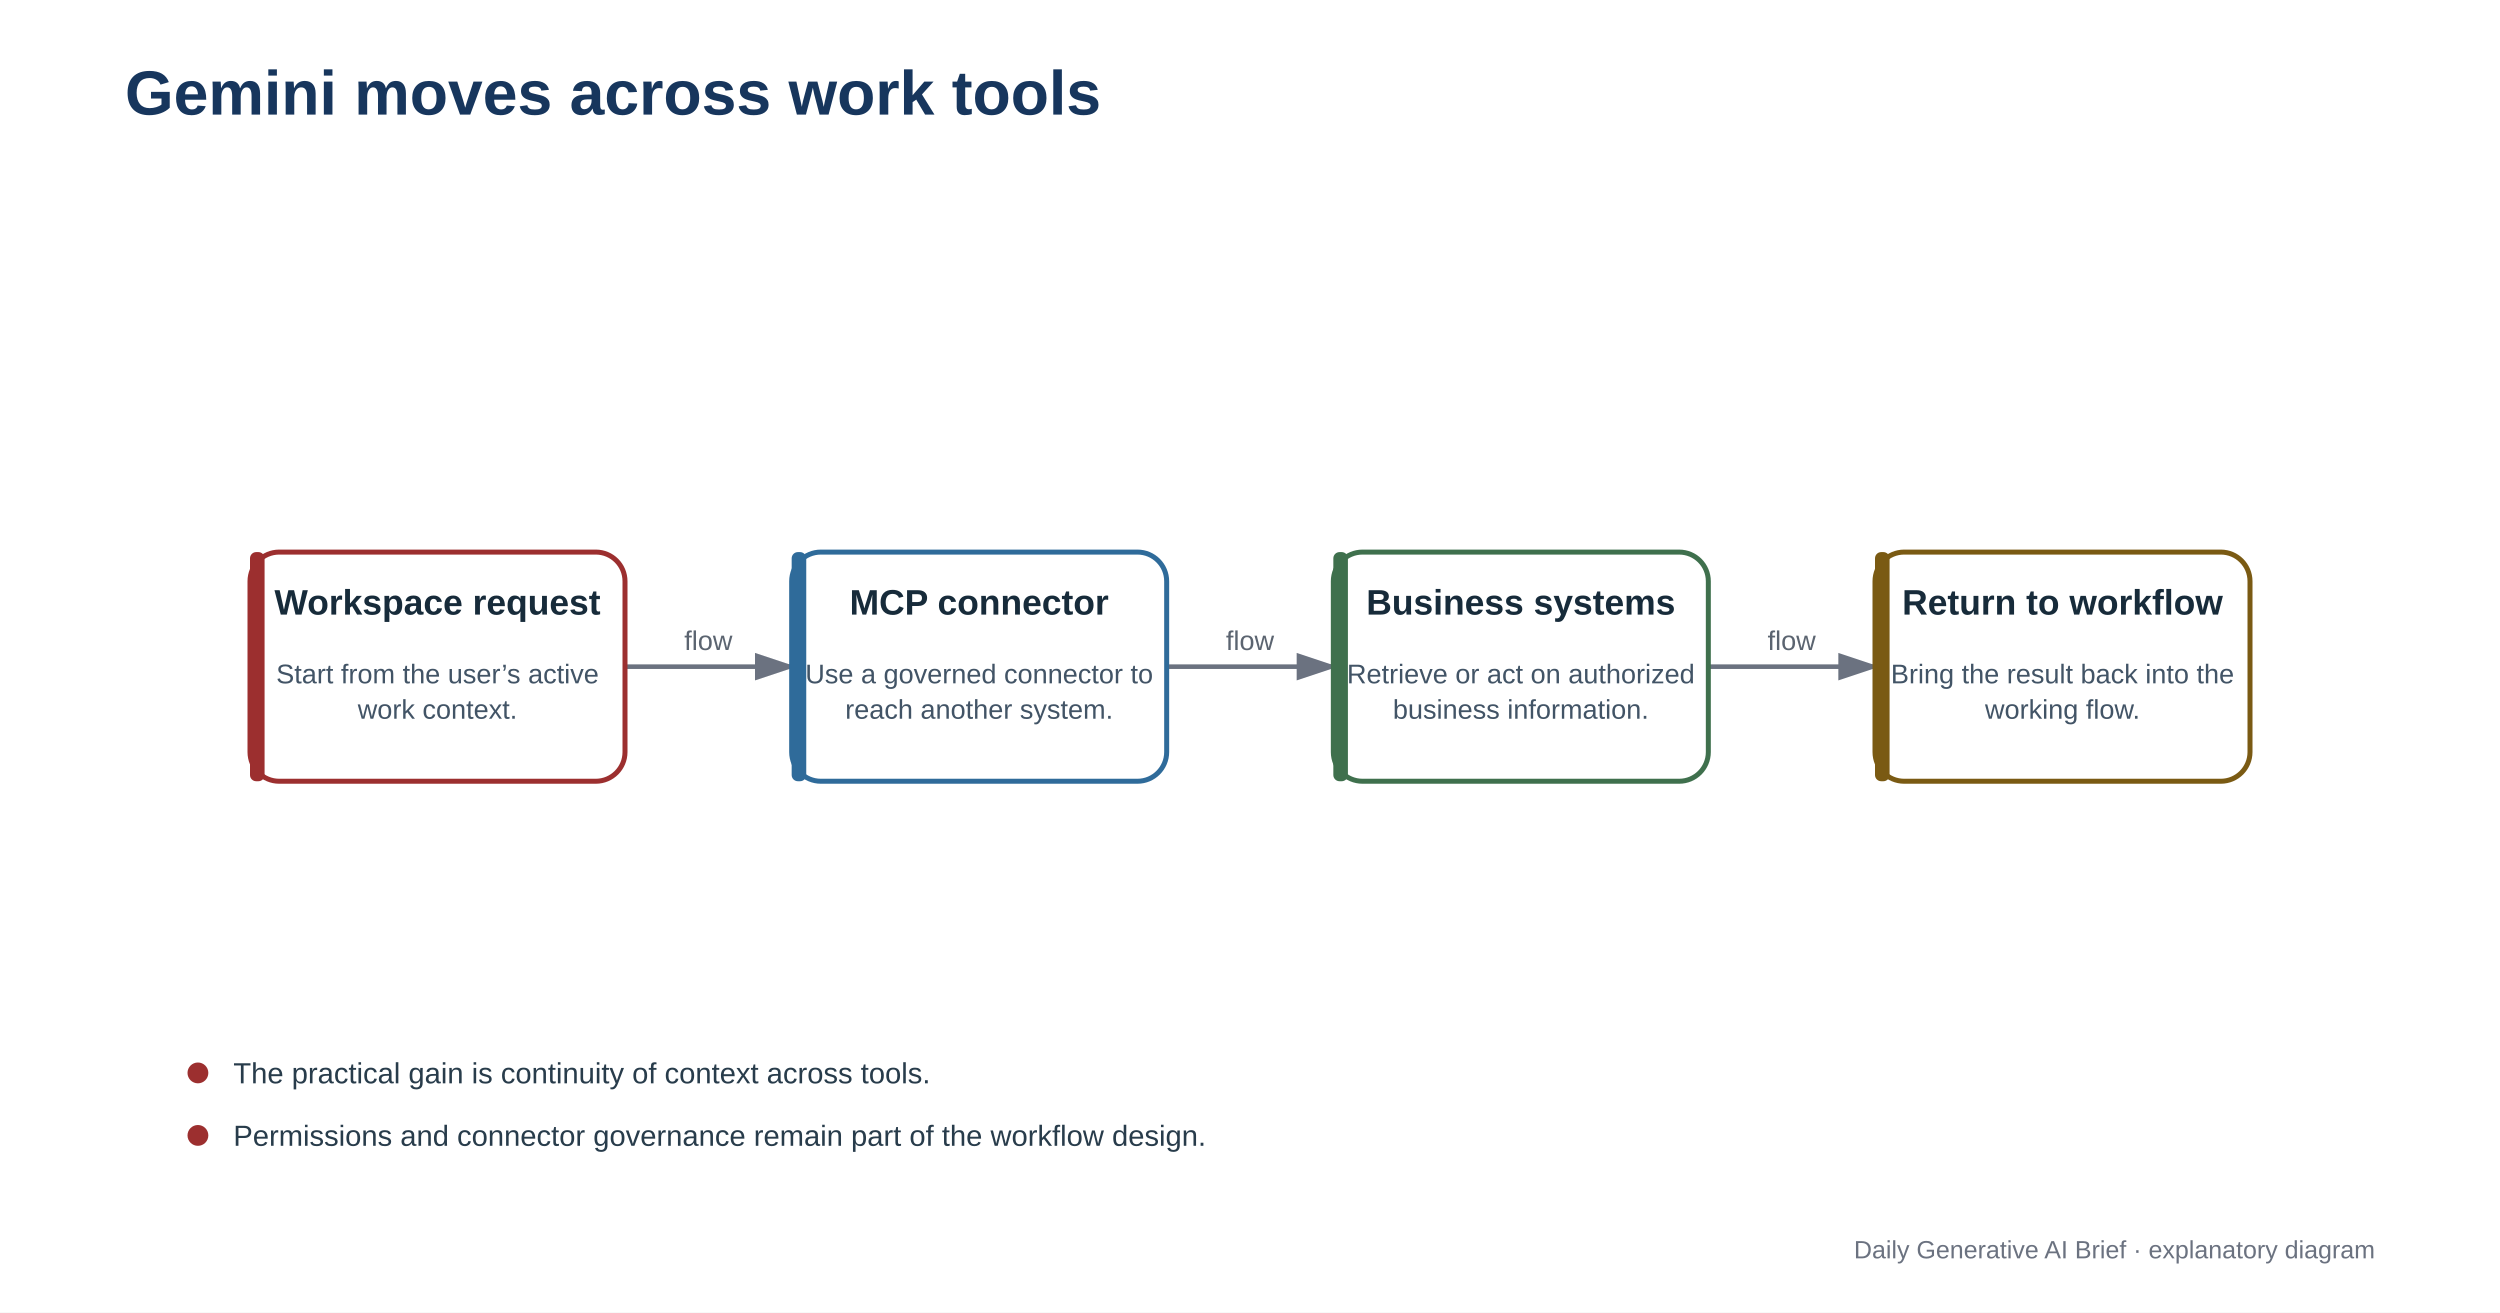
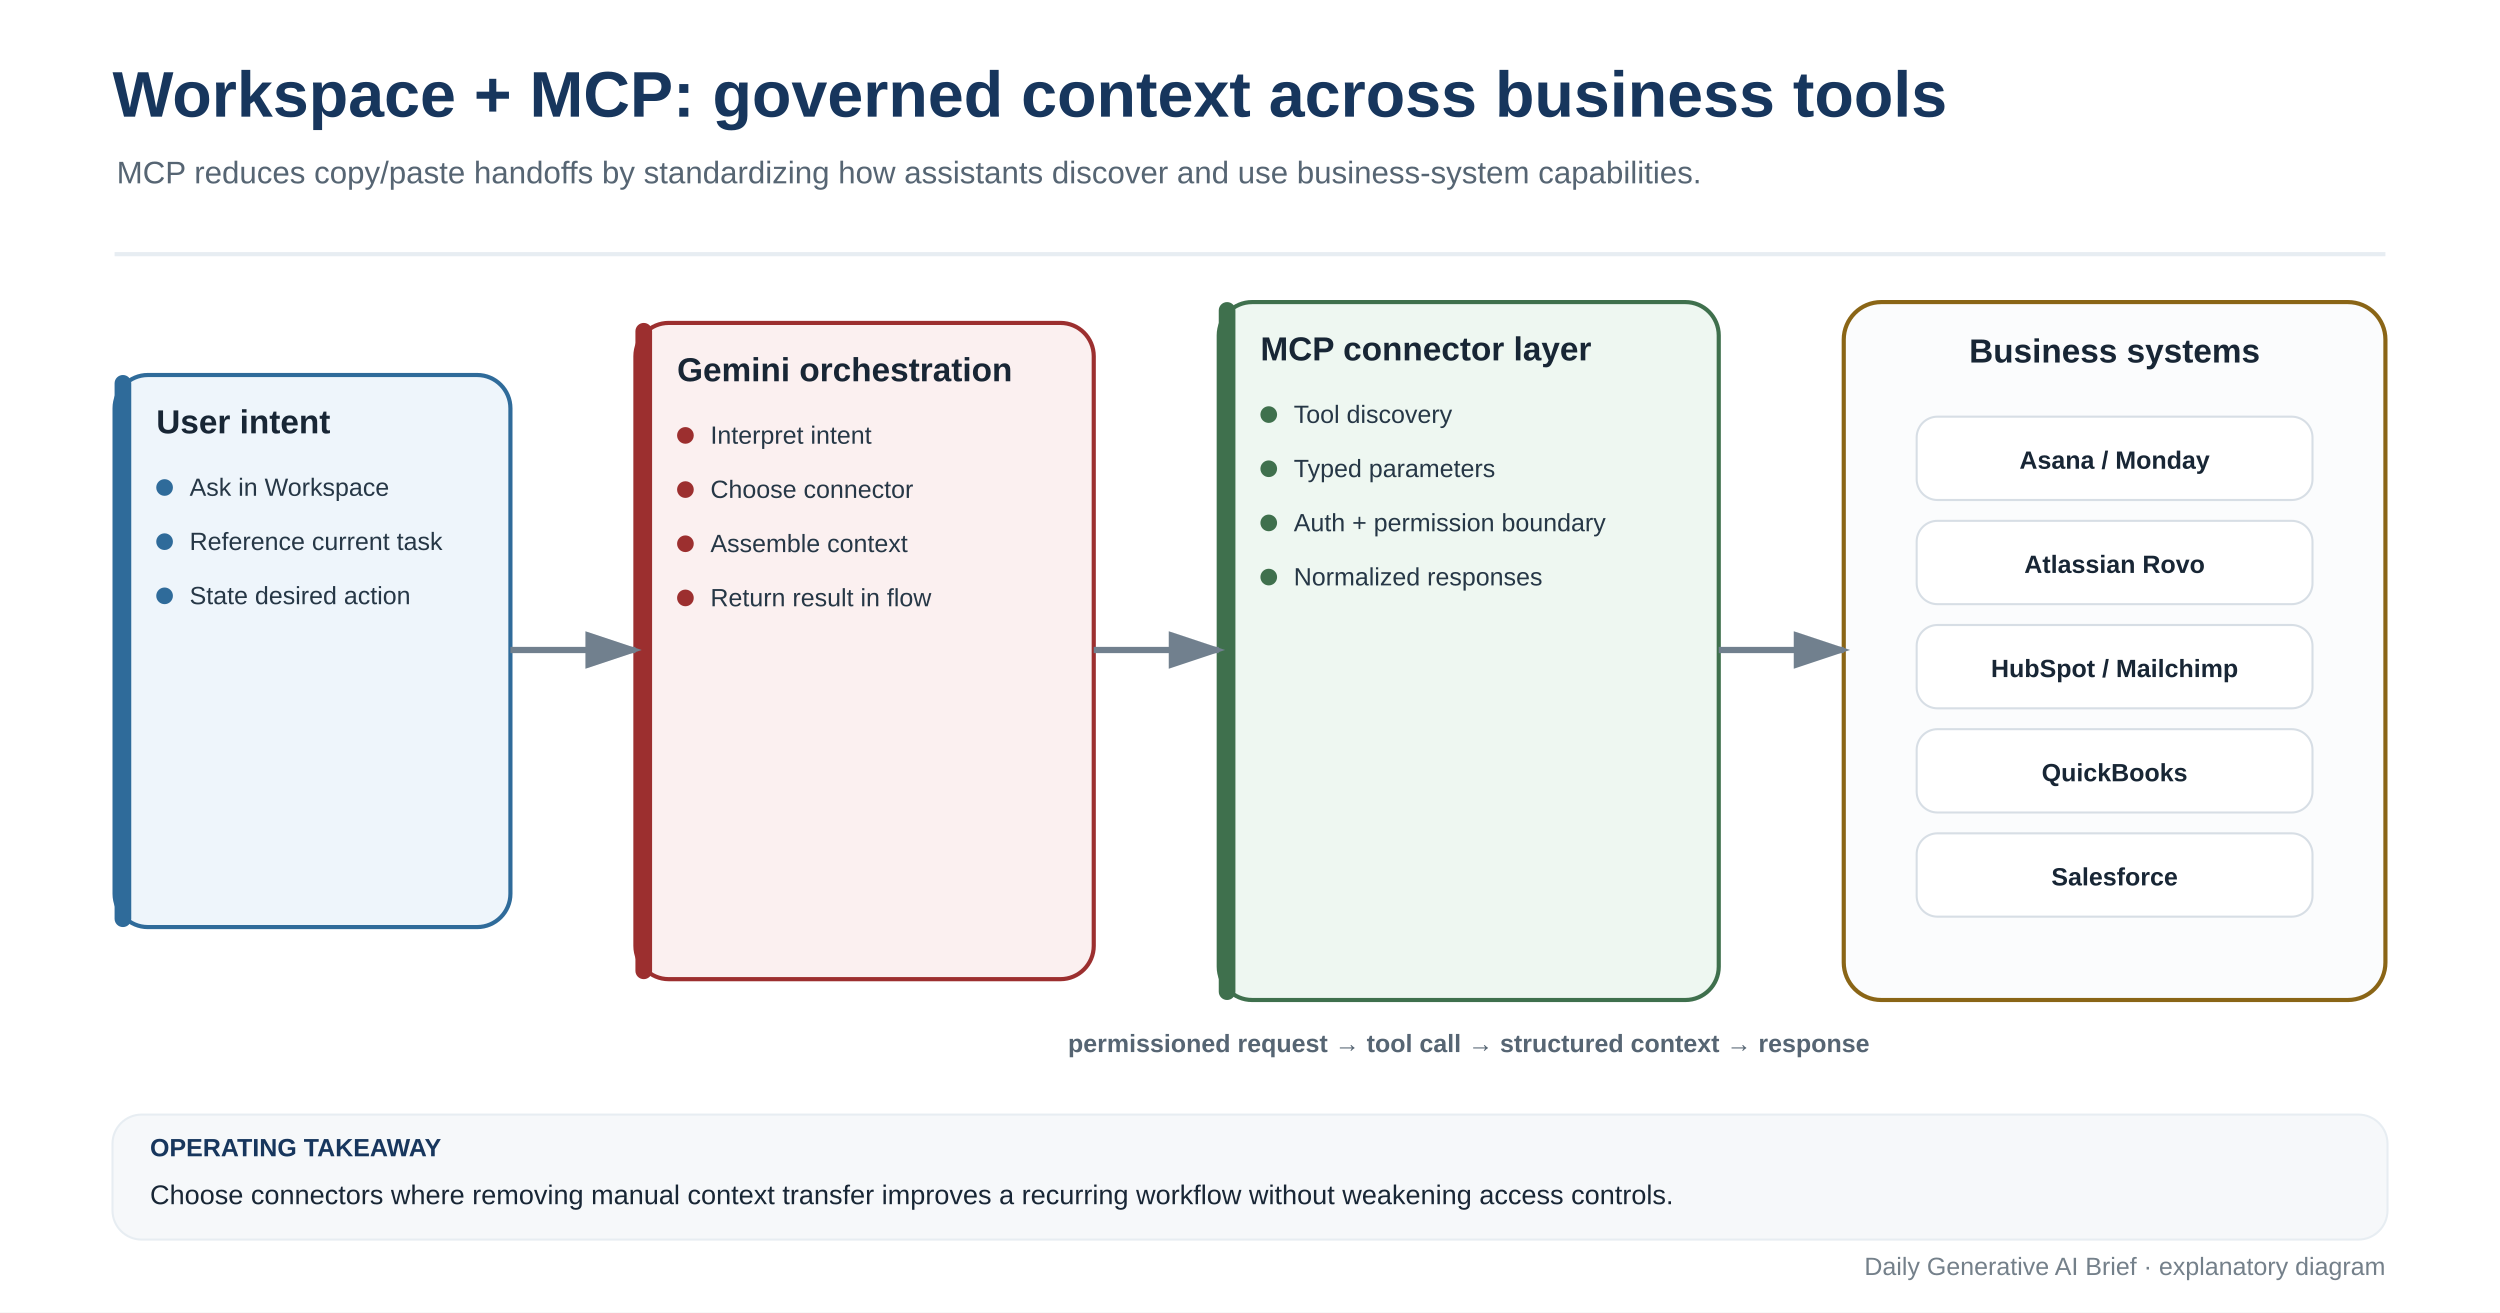
- <svg xmlns="http://www.w3.org/2000/svg" width="1200" height="630" viewBox="0 0 1200 630" role="img" aria-label="Four-step diagram showing a Workspace request, MCP connectors, external business systems, and returned context inside the user workflow.">
+ <svg xmlns="http://www.w3.org/2000/svg" width="1200" height="630" viewBox="0 0 1200 630" role="img" aria-label="Detailed governed connector diagram showing Workspace user intent, Gemini orchestration, an MCP connector layer, and multiple business systems.">
  <rect width="1200" height="630" fill="#ffffff" />
  <defs>
    <marker id="arrow" markerWidth="10" markerHeight="10" refX="8" refY="3" orient="auto">
-       <path d="M0,0 L0,6 L9,3 z" fill="#6b7280" />
+       <path d="M0,0 L0,6 L9,3 z" fill="#71808e" />
    </marker>
  </defs>
-   <text x="60" y="55" text-anchor="start" font-family="Arial,Helvetica,sans-serif" font-size="30" font-weight="700" fill="#17365d">Gemini moves across work tools</text>
-   <path d="M300.0,320.0 L380.0,320.0" stroke="#6b7280" stroke-width="2.2" fill="none" marker-end="url(#arrow)" />
-   <text x="340" y="312" text-anchor="middle" font-family="Arial,Helvetica,sans-serif" font-size="13" font-weight="400" fill="#5b6470">flow</text>
-   <path d="M560.0,320.0 L640.0,320.0" stroke="#6b7280" stroke-width="2.2" fill="none" marker-end="url(#arrow)" />
-   <text x="600" y="312" text-anchor="middle" font-family="Arial,Helvetica,sans-serif" font-size="13" font-weight="400" fill="#5b6470">flow</text>
-   <path d="M820.0,320.0 L900.0,320.0" stroke="#6b7280" stroke-width="2.2" fill="none" marker-end="url(#arrow)" />
-   <text x="860" y="312" text-anchor="middle" font-family="Arial,Helvetica,sans-serif" font-size="13" font-weight="400" fill="#5b6470">flow</text>
+   <text x="54" y="56" font-family="Arial,Helvetica,sans-serif" font-size="31" font-weight="700" fill="#17365d">Workspace + MCP: governed context across business tools</text>
+   <text x="56" y="88" text-anchor="start" font-family="Arial,Helvetica,sans-serif" font-size="15" font-weight="400" fill="#566573">MCP reduces copy/paste handoffs by standardizing how assistants discover and use business-system capabilities.</text>
+   <line x1="55" y1="122" x2="1145" y2="122" stroke="#e7edf2" stroke-width="2" />
  <g>
-     <rect x="120" y="265" width="180" height="110" rx="14" fill="#ffffff" stroke="#9c2f2f" stroke-width="2.4" />
-     <rect x="120" y="265" width="7" height="110" rx="3" fill="#9c2f2f" />
-     <text x="210" y="295" text-anchor="middle" font-family="Arial,Helvetica,sans-serif" font-size="17" font-weight="700" fill="#172b3a">Workspace request</text>
-     <text x="210" y="328" text-anchor="middle" font-family="Arial,Helvetica,sans-serif" font-size="13" font-weight="400" fill="#425466">Start from the user’s active</text>
-     <text x="210" y="345" text-anchor="middle" font-family="Arial,Helvetica,sans-serif" font-size="13" font-weight="400" fill="#425466">work context.</text>
+     <rect x="55" y="180" width="190" height="265" rx="16" fill="#eef5fb" stroke="#2f6b9a" stroke-width="2" />
+     <rect x="55" y="180" width="8" height="265" rx="4" fill="#2f6b9a" />
+     <text x="75" y="208" text-anchor="start" font-family="Arial,Helvetica,sans-serif" font-size="16" font-weight="700" fill="#182635">User intent</text>
+     <circle cx="79" cy="234" r="4" fill="#2f6b9a" />
+     <text x="91" y="238" text-anchor="start" font-family="Arial,Helvetica,sans-serif" font-size="12" font-weight="400" fill="#263746">Ask in Workspace</text>
+     <circle cx="79" cy="260" r="4" fill="#2f6b9a" />
+     <text x="91" y="264" text-anchor="start" font-family="Arial,Helvetica,sans-serif" font-size="12" font-weight="400" fill="#263746">Reference current task</text>
+     <circle cx="79" cy="286" r="4" fill="#2f6b9a" />
+     <text x="91" y="290" text-anchor="start" font-family="Arial,Helvetica,sans-serif" font-size="12" font-weight="400" fill="#263746">State desired action</text>
  </g>
  <g>
-     <rect x="380" y="265" width="180" height="110" rx="14" fill="#ffffff" stroke="#2f6b9a" stroke-width="2.4" />
-     <rect x="380" y="265" width="7" height="110" rx="3" fill="#2f6b9a" />
-     <text x="470" y="295" text-anchor="middle" font-family="Arial,Helvetica,sans-serif" font-size="17" font-weight="700" fill="#172b3a">MCP connector</text>
-     <text x="470" y="328" text-anchor="middle" font-family="Arial,Helvetica,sans-serif" font-size="13" font-weight="400" fill="#425466">Use a governed connector to</text>
-     <text x="470" y="345" text-anchor="middle" font-family="Arial,Helvetica,sans-serif" font-size="13" font-weight="400" fill="#425466">reach another system.</text>
+     <rect x="305" y="155" width="220" height="315" rx="16" fill="#fbf0f0" stroke="#9c2f2f" stroke-width="2" />
+     <rect x="305" y="155" width="8" height="315" rx="4" fill="#9c2f2f" />
+     <text x="325" y="183" text-anchor="start" font-family="Arial,Helvetica,sans-serif" font-size="16" font-weight="700" fill="#182635">Gemini orchestration</text>
+     <circle cx="329" cy="209" r="4" fill="#9c2f2f" />
+     <text x="341" y="213" text-anchor="start" font-family="Arial,Helvetica,sans-serif" font-size="12" font-weight="400" fill="#263746">Interpret intent</text>
+     <circle cx="329" cy="235" r="4" fill="#9c2f2f" />
+     <text x="341" y="239" text-anchor="start" font-family="Arial,Helvetica,sans-serif" font-size="12" font-weight="400" fill="#263746">Choose connector</text>
+     <circle cx="329" cy="261" r="4" fill="#9c2f2f" />
+     <text x="341" y="265" text-anchor="start" font-family="Arial,Helvetica,sans-serif" font-size="12" font-weight="400" fill="#263746">Assemble context</text>
+     <circle cx="329" cy="287" r="4" fill="#9c2f2f" />
+     <text x="341" y="291" text-anchor="start" font-family="Arial,Helvetica,sans-serif" font-size="12" font-weight="400" fill="#263746">Return result in flow</text>
  </g>
  <g>
-     <rect x="640" y="265" width="180" height="110" rx="14" fill="#ffffff" stroke="#3f704d" stroke-width="2.4" />
-     <rect x="640" y="265" width="7" height="110" rx="3" fill="#3f704d" />
-     <text x="730" y="295" text-anchor="middle" font-family="Arial,Helvetica,sans-serif" font-size="17" font-weight="700" fill="#172b3a">Business systems</text>
-     <text x="730" y="328" text-anchor="middle" font-family="Arial,Helvetica,sans-serif" font-size="13" font-weight="400" fill="#425466">Retrieve or act on authorized</text>
-     <text x="730" y="345" text-anchor="middle" font-family="Arial,Helvetica,sans-serif" font-size="13" font-weight="400" fill="#425466">business information.</text>
+     <rect x="585" y="145" width="240" height="335" rx="16" fill="#eef7f1" stroke="#3f704d" stroke-width="2" />
+     <rect x="585" y="145" width="8" height="335" rx="4" fill="#3f704d" />
+     <text x="605" y="173" text-anchor="start" font-family="Arial,Helvetica,sans-serif" font-size="16" font-weight="700" fill="#182635">MCP connector layer</text>
+     <circle cx="609" cy="199" r="4" fill="#3f704d" />
+     <text x="621" y="203" text-anchor="start" font-family="Arial,Helvetica,sans-serif" font-size="12" font-weight="400" fill="#263746">Tool discovery</text>
+     <circle cx="609" cy="225" r="4" fill="#3f704d" />
+     <text x="621" y="229" text-anchor="start" font-family="Arial,Helvetica,sans-serif" font-size="12" font-weight="400" fill="#263746">Typed parameters</text>
+     <circle cx="609" cy="251" r="4" fill="#3f704d" />
+     <text x="621" y="255" text-anchor="start" font-family="Arial,Helvetica,sans-serif" font-size="12" font-weight="400" fill="#263746">Auth + permission boundary</text>
+     <circle cx="609" cy="277" r="4" fill="#3f704d" />
+     <text x="621" y="281" text-anchor="start" font-family="Arial,Helvetica,sans-serif" font-size="12" font-weight="400" fill="#263746">Normalized responses</text>
  </g>
  <g>
-     <rect x="900" y="265" width="180" height="110" rx="14" fill="#ffffff" stroke="#7a5a13" stroke-width="2.4" />
-     <rect x="900" y="265" width="7" height="110" rx="3" fill="#7a5a13" />
-     <text x="990" y="295" text-anchor="middle" font-family="Arial,Helvetica,sans-serif" font-size="17" font-weight="700" fill="#172b3a">Return to workflow</text>
-     <text x="990" y="328" text-anchor="middle" font-family="Arial,Helvetica,sans-serif" font-size="13" font-weight="400" fill="#425466">Bring the result back into the</text>
-     <text x="990" y="345" text-anchor="middle" font-family="Arial,Helvetica,sans-serif" font-size="13" font-weight="400" fill="#425466">working flow.</text>
+     <rect x="885" y="145" width="260" height="335" rx="18" fill="#fbfcfd" stroke="#8a6516" stroke-width="2" />
+     <text x="1015" y="174" text-anchor="middle" font-family="Arial,Helvetica,sans-serif" font-size="16" font-weight="700" fill="#182635">Business systems</text>
+     <rect x="920" y="200" width="190" height="40" rx="10" fill="#ffffff" stroke="#d7dee5" />
+     <text x="1015" y="225" text-anchor="middle" font-family="Arial,Helvetica,sans-serif" font-size="12" font-weight="700" fill="#182635">Asana / Monday</text>
+     <rect x="920" y="250" width="190" height="40" rx="10" fill="#ffffff" stroke="#d7dee5" />
+     <text x="1015" y="275" text-anchor="middle" font-family="Arial,Helvetica,sans-serif" font-size="12" font-weight="700" fill="#182635">Atlassian Rovo</text>
+     <rect x="920" y="300" width="190" height="40" rx="10" fill="#ffffff" stroke="#d7dee5" />
+     <text x="1015" y="325" text-anchor="middle" font-family="Arial,Helvetica,sans-serif" font-size="12" font-weight="700" fill="#182635">HubSpot / Mailchimp</text>
+     <rect x="920" y="350" width="190" height="40" rx="10" fill="#ffffff" stroke="#d7dee5" />
+     <text x="1015" y="375" text-anchor="middle" font-family="Arial,Helvetica,sans-serif" font-size="12" font-weight="700" fill="#182635">QuickBooks</text>
+     <rect x="920" y="400" width="190" height="40" rx="10" fill="#ffffff" stroke="#d7dee5" />
+     <text x="1015" y="425" text-anchor="middle" font-family="Arial,Helvetica,sans-serif" font-size="12" font-weight="700" fill="#182635">Salesforce</text>
  </g>
-   <circle cx="95" cy="515" r="5" fill="#9c2f2f" />
-   <text x="112" y="520" text-anchor="start" font-family="Arial,Helvetica,sans-serif" font-size="14" font-weight="400" fill="#283c4b">The practical gain is continuity of context across tools.</text>
-   <circle cx="95" cy="545" r="5" fill="#9c2f2f" />
-   <text x="112" y="550" text-anchor="start" font-family="Arial,Helvetica,sans-serif" font-size="14" font-weight="400" fill="#283c4b">Permissions and connector governance remain part of the workflow design.</text>
-   <text x="1140" y="604" text-anchor="end" font-family="Arial,Helvetica,sans-serif" font-size="12" fill="#6b7280">Daily Generative AI Brief · explanatory diagram</text>
+   <path d="M245,312 L305,312" stroke="#71808e" stroke-width="3" fill="none" marker-end="url(#arrow)" />
+   <path d="M525,312 L585,312" stroke="#71808e" stroke-width="3" fill="none" marker-end="url(#arrow)" />
+   <path d="M825,312 L885,312" stroke="#71808e" stroke-width="3" fill="none" marker-end="url(#arrow)" />
+   <text x="705" y="505" text-anchor="middle" font-family="Arial,Helvetica,sans-serif" font-size="12" font-weight="700" fill="#566573">permissioned request → tool call → structured context → response</text>
+   <rect x="54" y="535" width="1092" height="60" rx="14" fill="#f6f8fa" stroke="#e7edf2" />
+   <text x="72" y="555" font-family="Arial,Helvetica,sans-serif" font-size="12" font-weight="700" fill="#17365d">OPERATING TAKEAWAY</text>
+   <text x="72" y="578" text-anchor="start" font-family="Arial,Helvetica,sans-serif" font-size="13" font-weight="400" fill="#182635">Choose connectors where removing manual context transfer improves a recurring workflow without weakening access controls.</text>
+   <text x="1145" y="612" text-anchor="end" font-family="Arial,Helvetica,sans-serif" font-size="12" fill="#74808a">Daily Generative AI Brief · explanatory diagram</text>
</svg>
